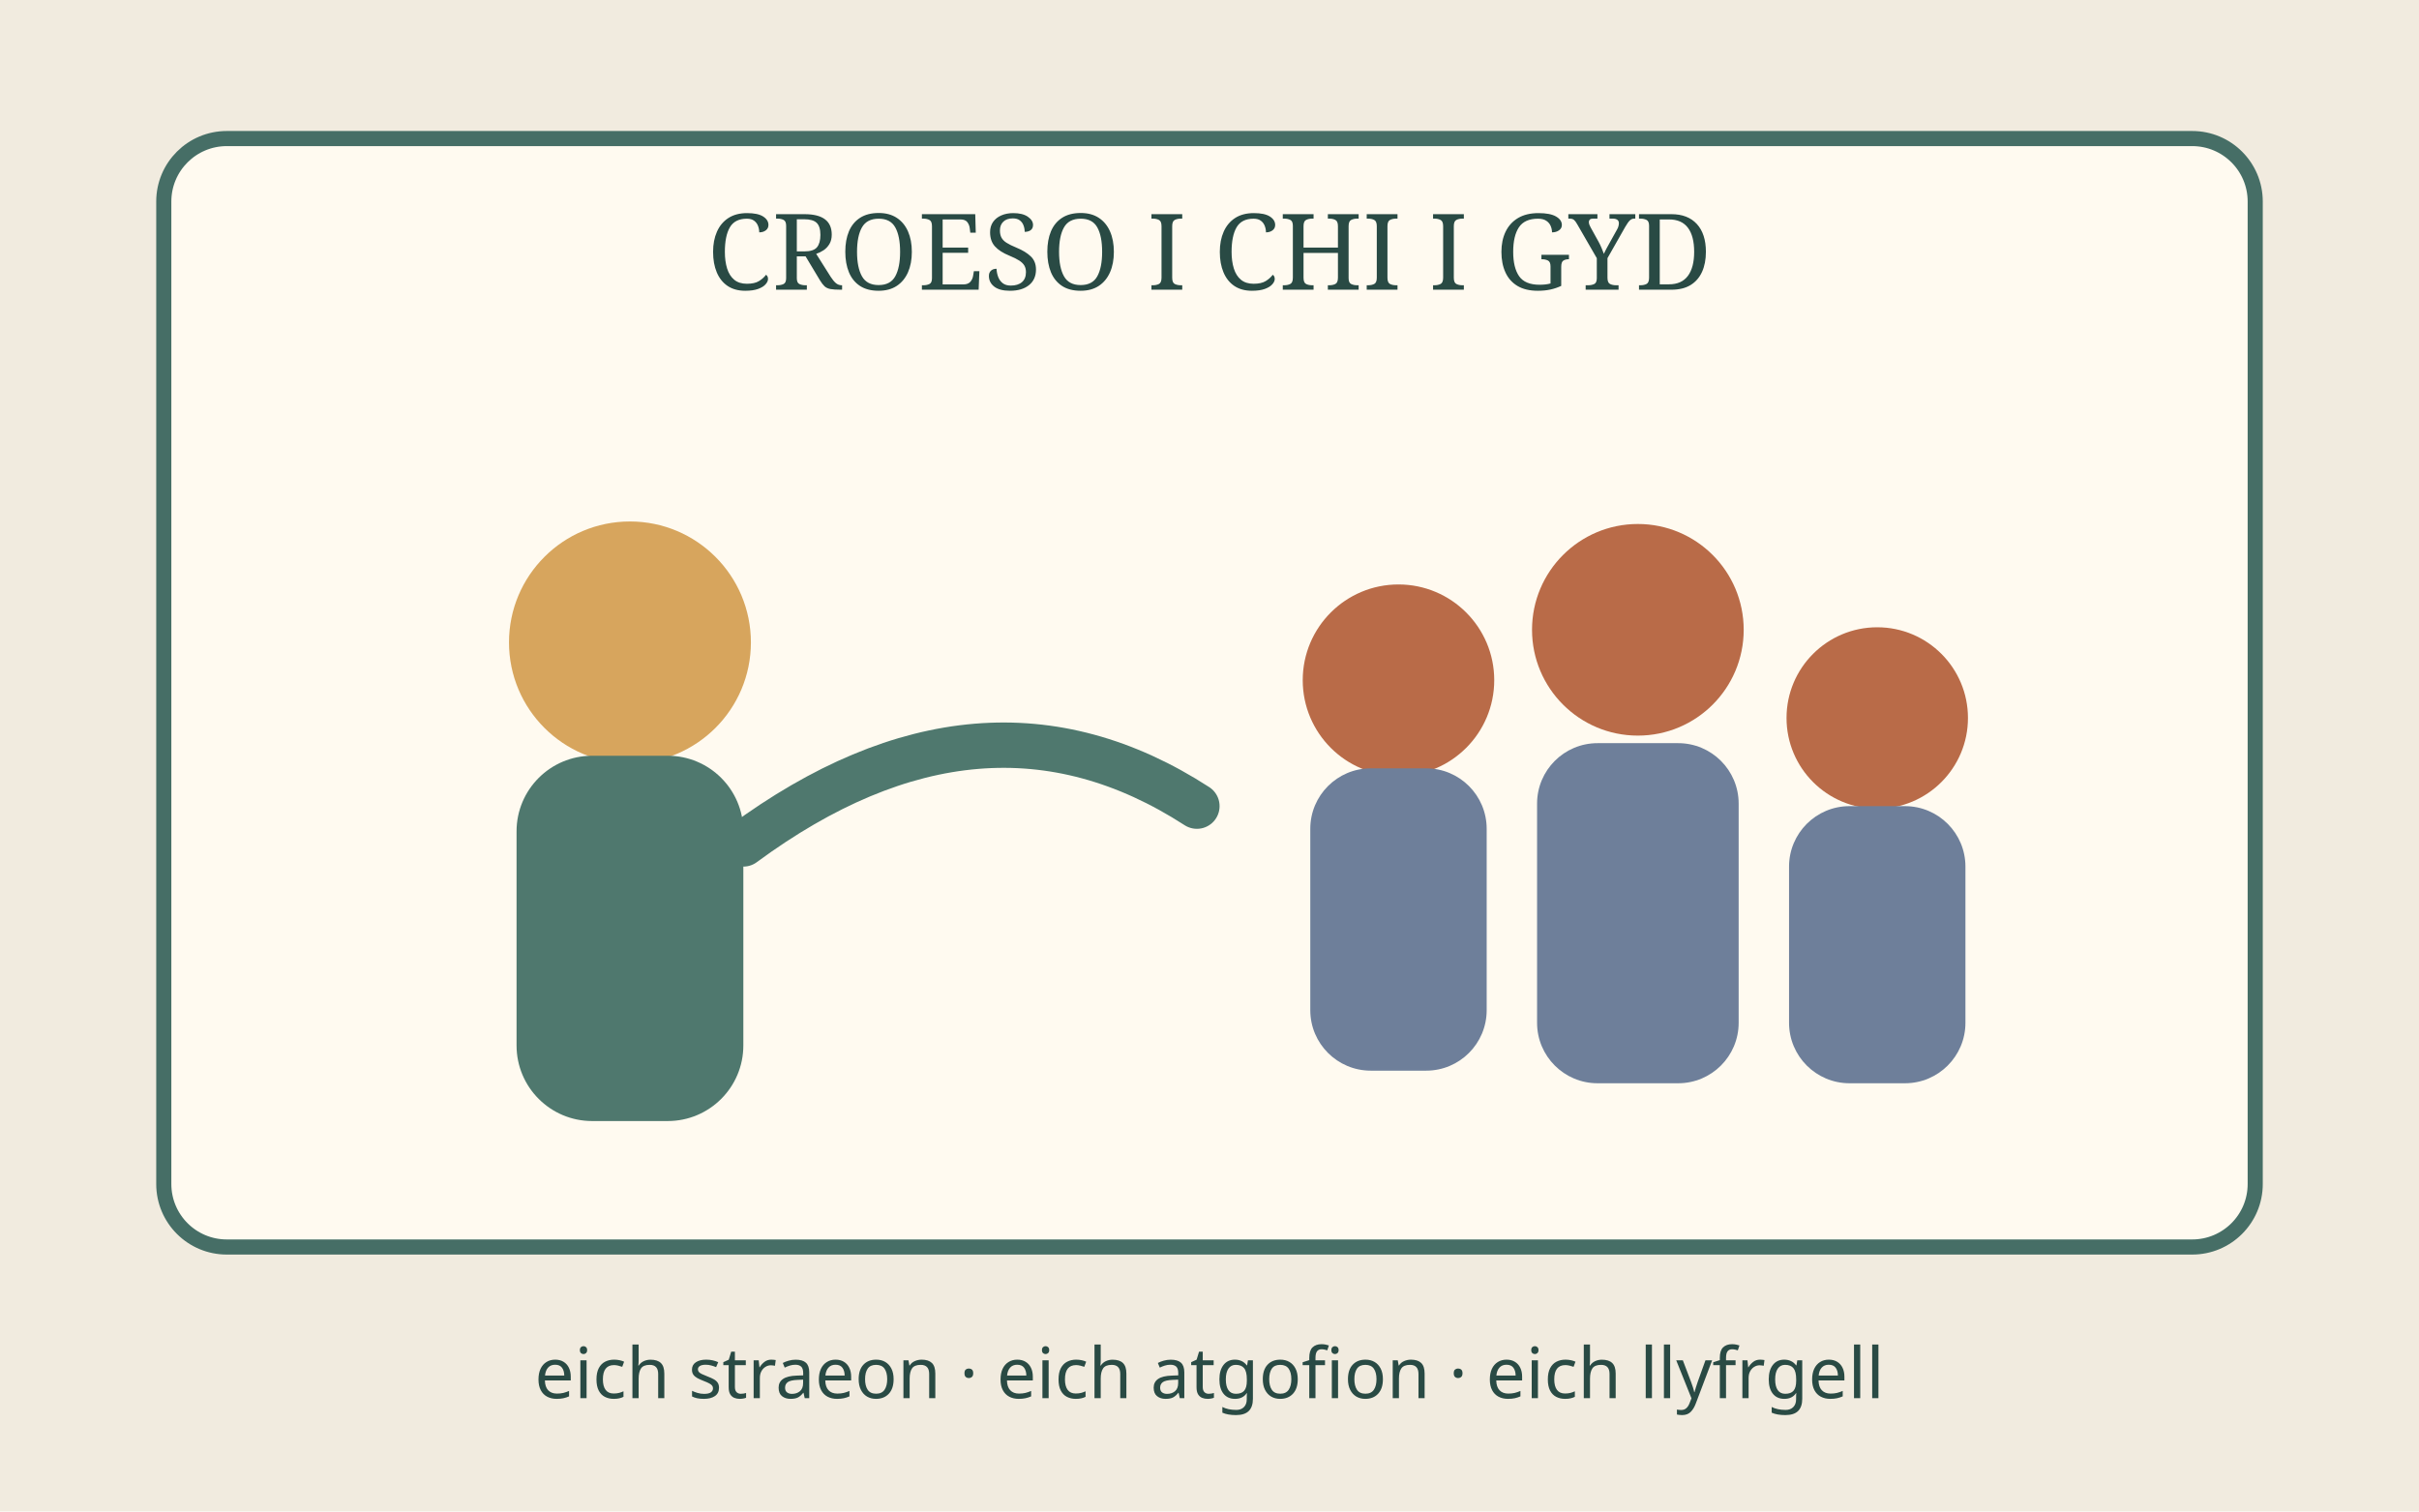
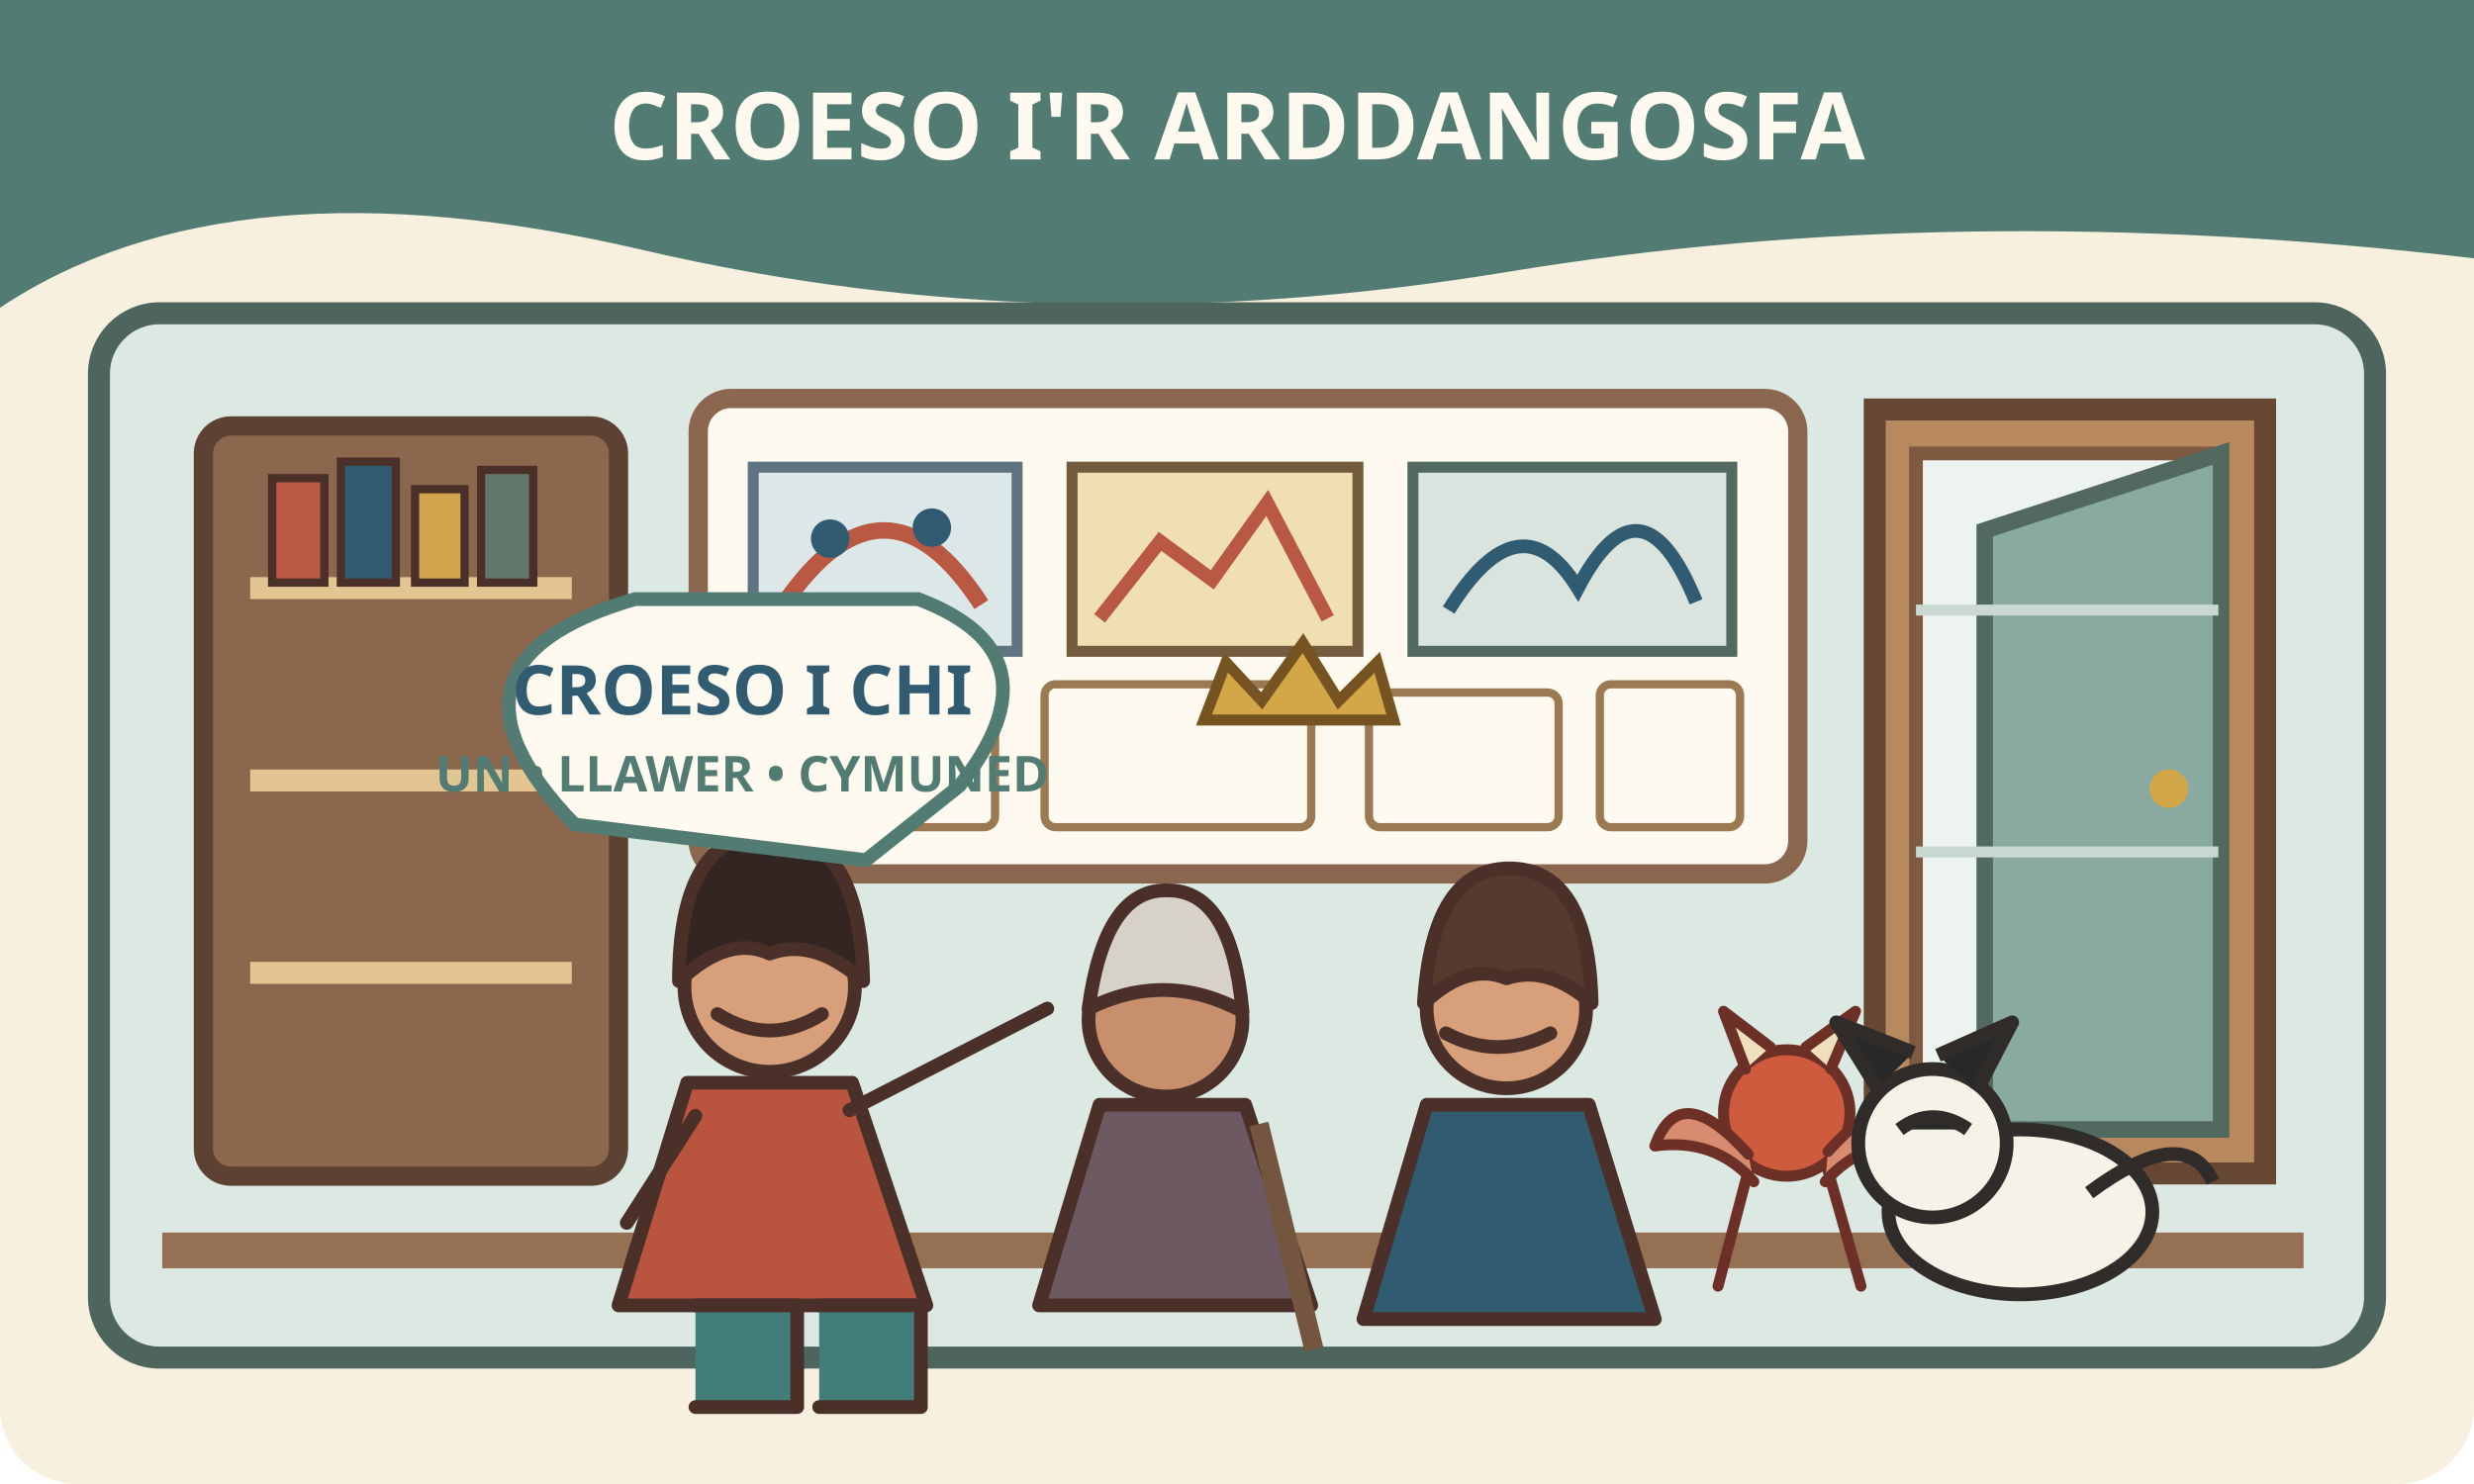
- <svg xmlns="http://www.w3.org/2000/svg" width="960" height="600" viewBox="0 0 960 600" role="img" aria-labelledby="t d">
-   <rect width="960" height="600" fill="#f1ebdf" />
-   <rect x="65" y="55" width="830" height="440" rx="25" fill="#fffaf0" stroke="#466e66" stroke-width="6" />
-   <text x="480" y="115" text-anchor="middle" font-family="serif" font-size="42" fill="#294a44">CROESO I CHI I GYD</text>
-   <circle cx="250" cy="255" r="48" fill="#d7a55d" />
-   <rect x="205" y="300" width="90" height="145" rx="30" fill="#4f786e" />
-   <path d="M295 335q95-70 180-15" fill="none" stroke="#4f786e" stroke-width="18" stroke-linecap="round" />
-   <g fill="#b96b48">
-     <circle cx="555" cy="270" r="38" />
-     <circle cx="650" cy="250" r="42" />
-     <circle cx="745" cy="285" r="36" />
+ <svg xmlns="http://www.w3.org/2000/svg" viewBox="0 0 900 540" role="img" aria-labelledby="title desc">
+   <rect width="900" height="540" rx="28" fill="#f7f0df" />
+   <path d="M0 0h900v94Q712 72 548 99T234 91 0 112Z" fill="#527b73" />
+   <text x="450" y="58" text-anchor="middle" font-family="system-ui,sans-serif" font-size="34" font-weight="900" fill="#fffaf0">CROESO I'R ARDDANGOSFA</text>
+   <rect x="36" y="114" width="828" height="380" rx="22" fill="#dce9e2" stroke="#4d655d" stroke-width="8" />
+   <path d="M59 455h779" stroke="#967052" stroke-width="13" />
+   <rect x="74" y="155" width="151" height="273" rx="10" fill="#8b674d" stroke="#5d4233" stroke-width="7" />
+   <path d="M91 214h117M91 284h117M91 354h117" stroke="#e2c590" stroke-width="8" />
+   <g stroke="#4a3028" stroke-width="3">
+     <rect x="99" y="174" width="19" height="38" fill="#b95843" />
+     <rect x="124" y="168" width="20" height="44" fill="#315b70" />
+     <rect x="151" y="178" width="18" height="34" fill="#d0a54c" />
+     <rect x="175" y="171" width="19" height="41" fill="#62786d" />
  </g>
-   <g fill="#6e7f9a">
-     <rect x="520" y="305" width="70" height="120" rx="24" />
-     <rect x="610" y="295" width="80" height="135" rx="24" />
-     <rect x="710" y="320" width="70" height="110" rx="24" />
+   <path d="M682 149h142v278H682Z" fill="#b8895f" stroke="#654733" stroke-width="8" />
+   <path d="M697 165h111v246H697Z" fill="#edf4ef" stroke="#7d5a40" stroke-width="5" />
+   <path d="M808 165l-86 28v218l86 0Z" fill="#89aaa0" stroke="#52695f" stroke-width="6" />
+   <circle cx="789" cy="287" r="7" fill="#d3a648" />
+   <path d="M697 222h110M697 310h110" stroke="#c9d8d1" stroke-width="4" />
+   <rect x="254" y="145" width="400" height="173" rx="12" fill="#fffaf0" stroke="#8a674e" stroke-width="7" />
+   <path d="M274 170h96v67h-96Z" fill="#dce7e8" stroke="#5f7480" stroke-width="4" />
+   <path d="M285 220q37-54 72 0" fill="none" stroke="#b95843" stroke-width="6" />
+   <circle cx="302" cy="196" r="7" fill="#315b70" />
+   <circle cx="339" cy="192" r="7" fill="#315b70" />
+   <rect x="390" y="170" width="104" height="67" fill="#f0dfb1" stroke="#735b3e" stroke-width="4" />
+   <path d="M400 225l22-28 19 14 20-28 22 42" fill="none" stroke="#b95843" stroke-width="5" />
+   <rect x="514" y="170" width="116" height="67" fill="#d9e4de" stroke="#52695f" stroke-width="4" />
+   <path d="M527 222q26-42 47-8 23-44 43 5" fill="none" stroke="#315b70" stroke-width="5" />
+   <g fill="#fffaf0" stroke="#9b7a53" stroke-width="3">
+     <rect x="279" y="252" width="83" height="49" rx="4" />
+     <rect x="380" y="249" width="97" height="52" rx="4" />
+     <rect x="498" y="252" width="69" height="49" rx="4" />
+     <rect x="582" y="249" width="51" height="52" rx="4" />
  </g>
-   <text x="480" y="555" text-anchor="middle" font-family="sans-serif" font-size="28" fill="#294a44">eich straeon · eich atgofion · eich llyfrgell</text>
+   <path d="M438 262l8-21 13 14 15-21 13 21 14-14 6 21Z" fill="#d3a648" stroke="#765421" stroke-width="4" />
+   <g stroke="#4a3028" stroke-width="5" stroke-linecap="round" stroke-linejoin="round">
+     <circle cx="280" cy="359" r="31" fill="#d7a07b" />
+     <path d="M247 357q0-54 33-54t34 54q-18-16-34-10-15-7-33 10Z" fill="#332522" />
+     <path d="M250 394l-25 81h112l-27-81Z" fill="#b9553f" />
+     <path d="M309 404l72-37M253 406l-25 39" fill="none" />
+     <path d="M261 369q19 12 38 0" fill="none" />
+     <path d="M253 475h37v37h-37M298 475h37v37h-37" fill="#437d79" />
+   </g>
+   <g stroke="#4a3028" stroke-width="5" stroke-linejoin="round">
+     <circle cx="424" cy="371" r="28" fill="#c88f6c" />
+     <path d="M396 367q6-44 29-43 23 0 27 44-28-15-56-1Z" fill="#d6d2c9" />
+     <path d="M400 402l-22 73h99l-24-73Z" fill="#6d5961" />
+     <path d="M458 409l20 82" stroke="#745640" stroke-width="7" />
+   </g>
+   <g stroke="#4a3028" stroke-width="5" stroke-linecap="round" stroke-linejoin="round">
+     <circle cx="548" cy="367" r="29" fill="#d7a07b" />
+     <path d="M518 365q3-49 31-49 29 0 30 49-16-14-31-9-14-6-30 9Z" fill="#573a2e" />
+     <path d="M519 402l-23 78h106l-24-78Z" fill="#315b70" />
+     <path d="M526 376q19 10 38 0" fill="none" />
+   </g>
+   <g stroke="#6d3027" stroke-width="4" stroke-linecap="round" stroke-linejoin="round">
+     <circle cx="650" cy="405" r="23" fill="#cf5b3f" />
+     <path d="M635 389l-8-21 17 13M666 389l9-21-18 13" fill="#f0dfbd" />
+     <path d="M636 426l-11 42M665 426l12 42" fill="none" />
+     <path d="M636 420q-25-28-34-3 22-3 36 13M665 419q25-28 34-2-21-3-35 13" fill="#d88b6f" />
+   </g>
+   <g stroke="#2f2c2a" stroke-width="5" stroke-linejoin="round">
+     <ellipse cx="735" cy="441" rx="48" ry="30" fill="#f7f2e8" />
+     <circle cx="703" cy="416" r="27" fill="#f7f2e8" />
+     <path d="M683 396l-15-24 28 11M719 397l13-25-27 12" fill="#282828" />
+     <path d="M691 411q12-9 25 0" fill="#282828" />
+     <path d="M760 434q35-26 45-4" fill="none" />
+   </g>
+   <path d="M209 300q-57-59 22-82h103q53 20 15 68l-34 27Z" fill="#fffaf0" stroke="#527b73" stroke-width="5" />
+   <text x="270" y="260" text-anchor="middle" font-family="system-ui,sans-serif" font-size="25" font-weight="900" fill="#315b70">CROESO I CHI</text>
+   <text x="270" y="288" text-anchor="middle" font-family="system-ui,sans-serif" font-size="18" font-weight="800" fill="#527b73">UN • LLAWER • CYMUNED</text>
</svg>
